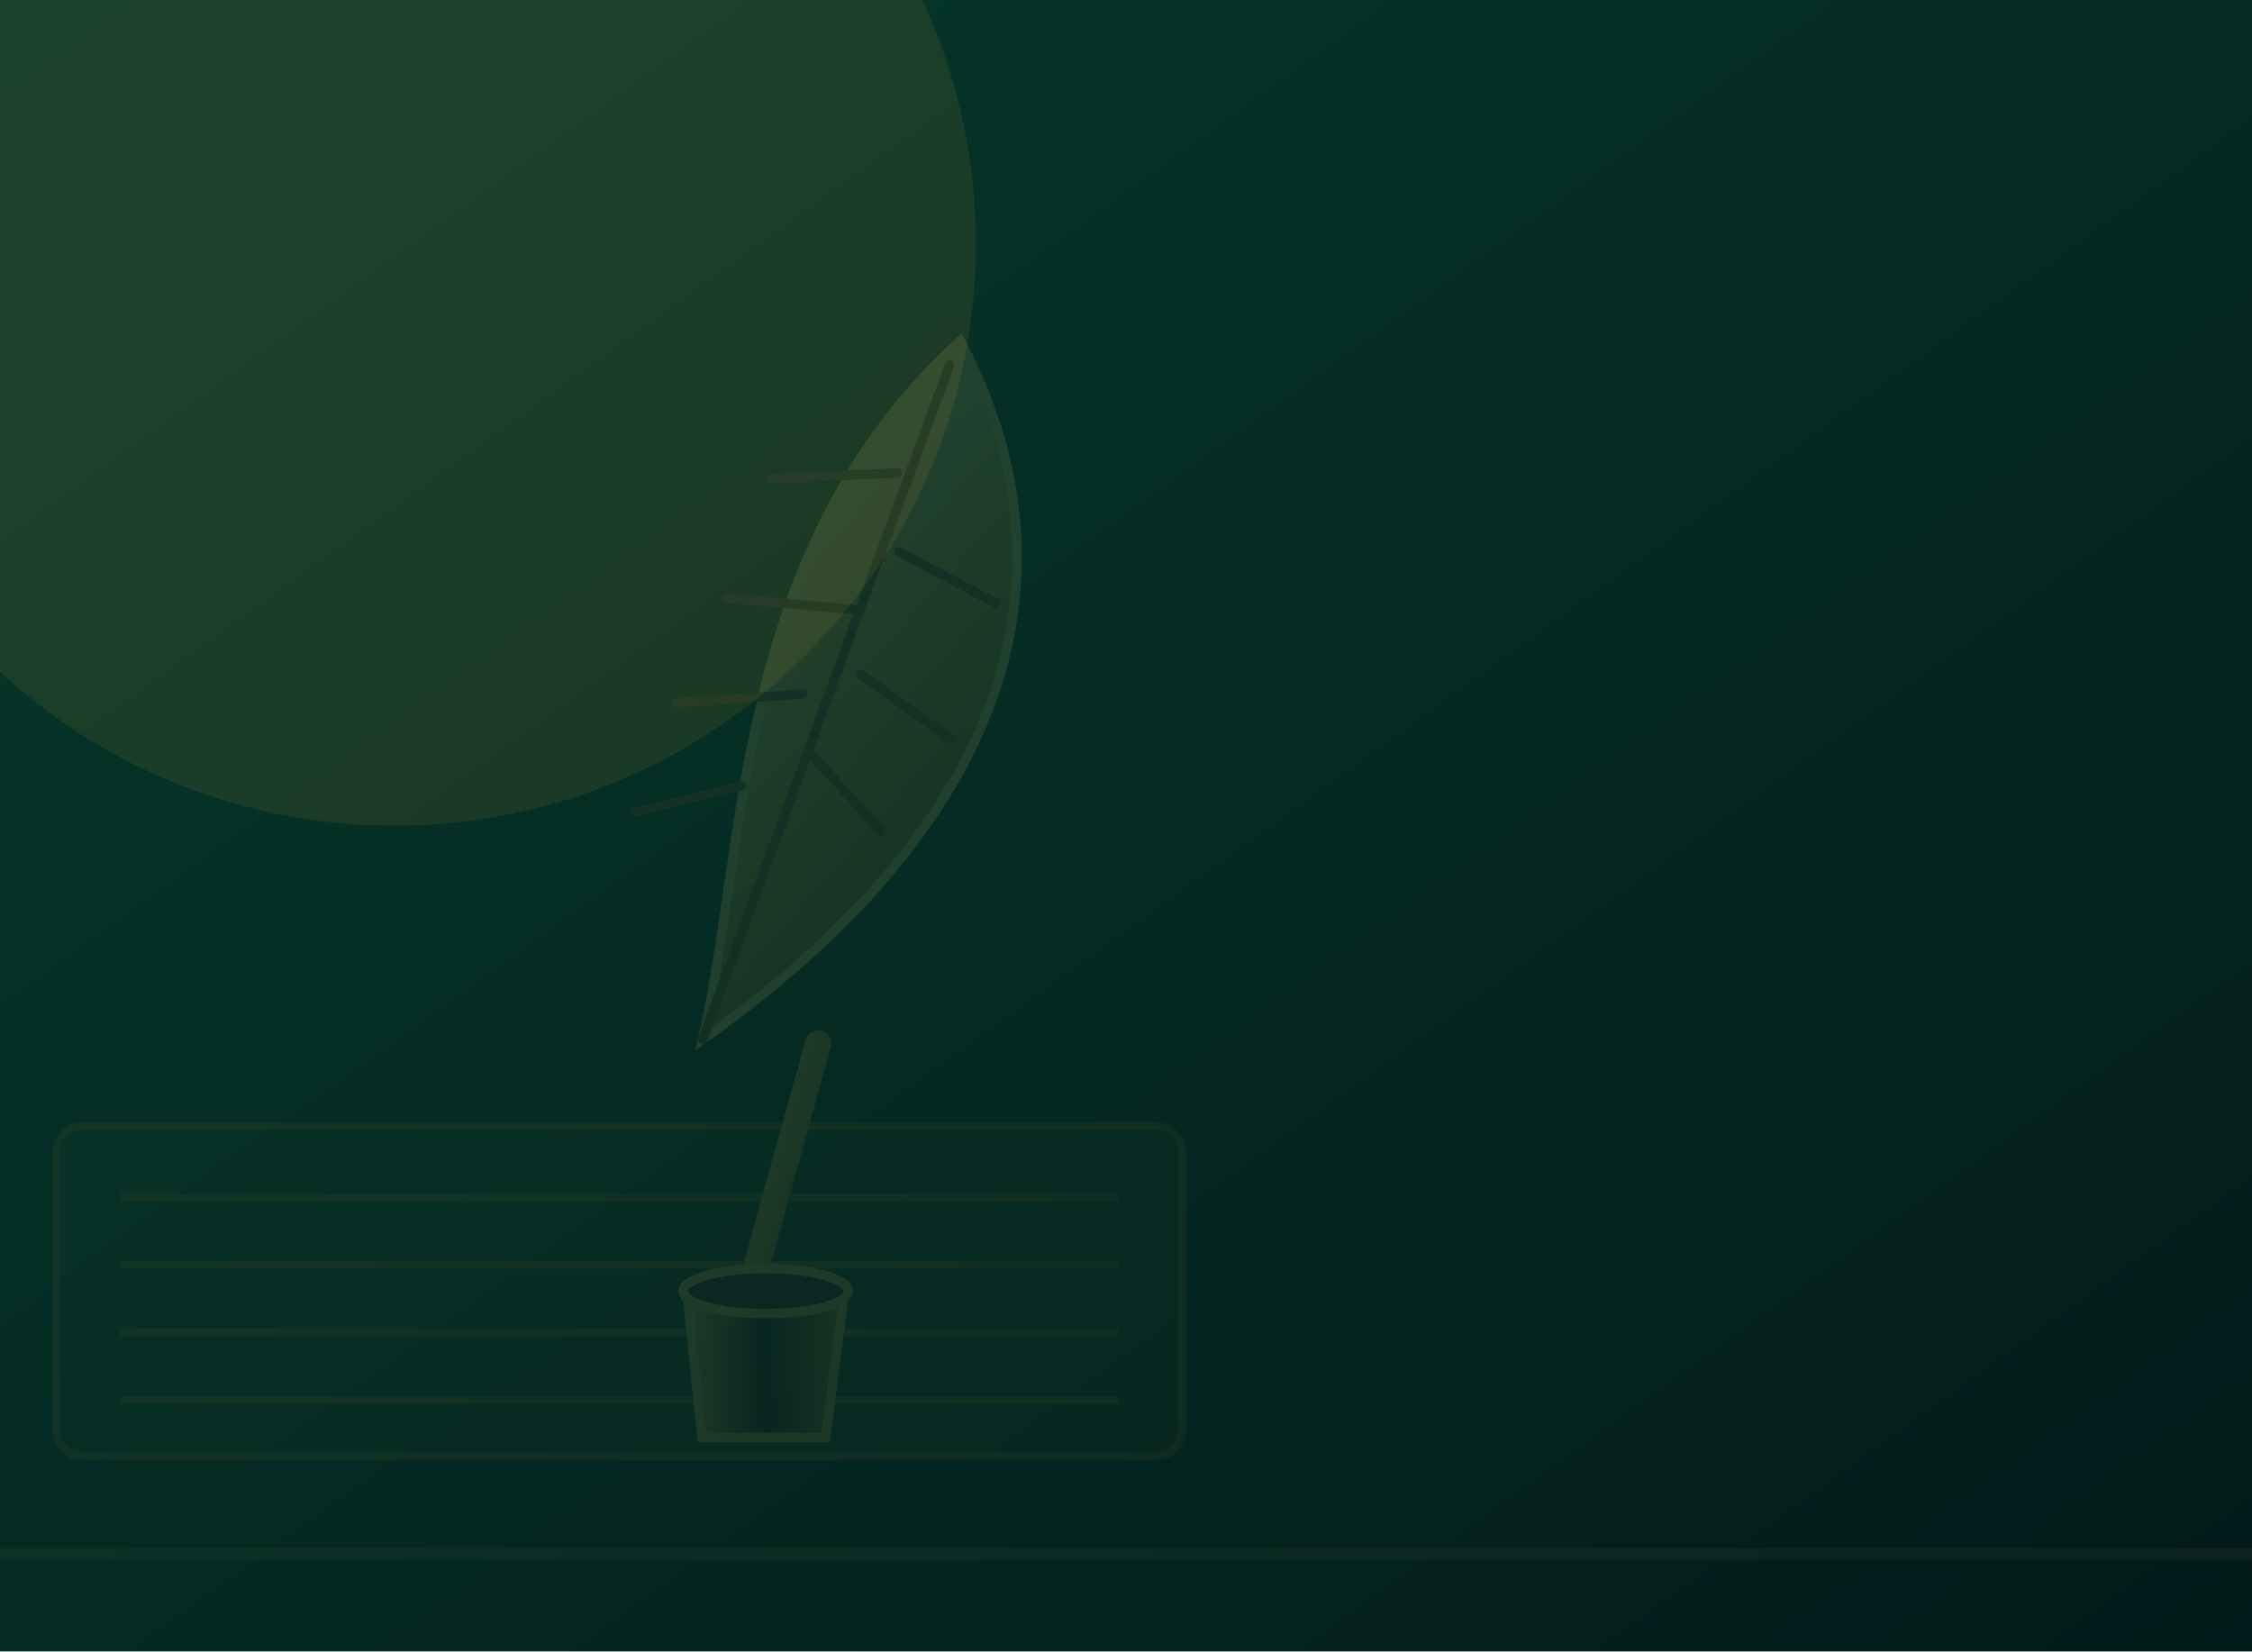
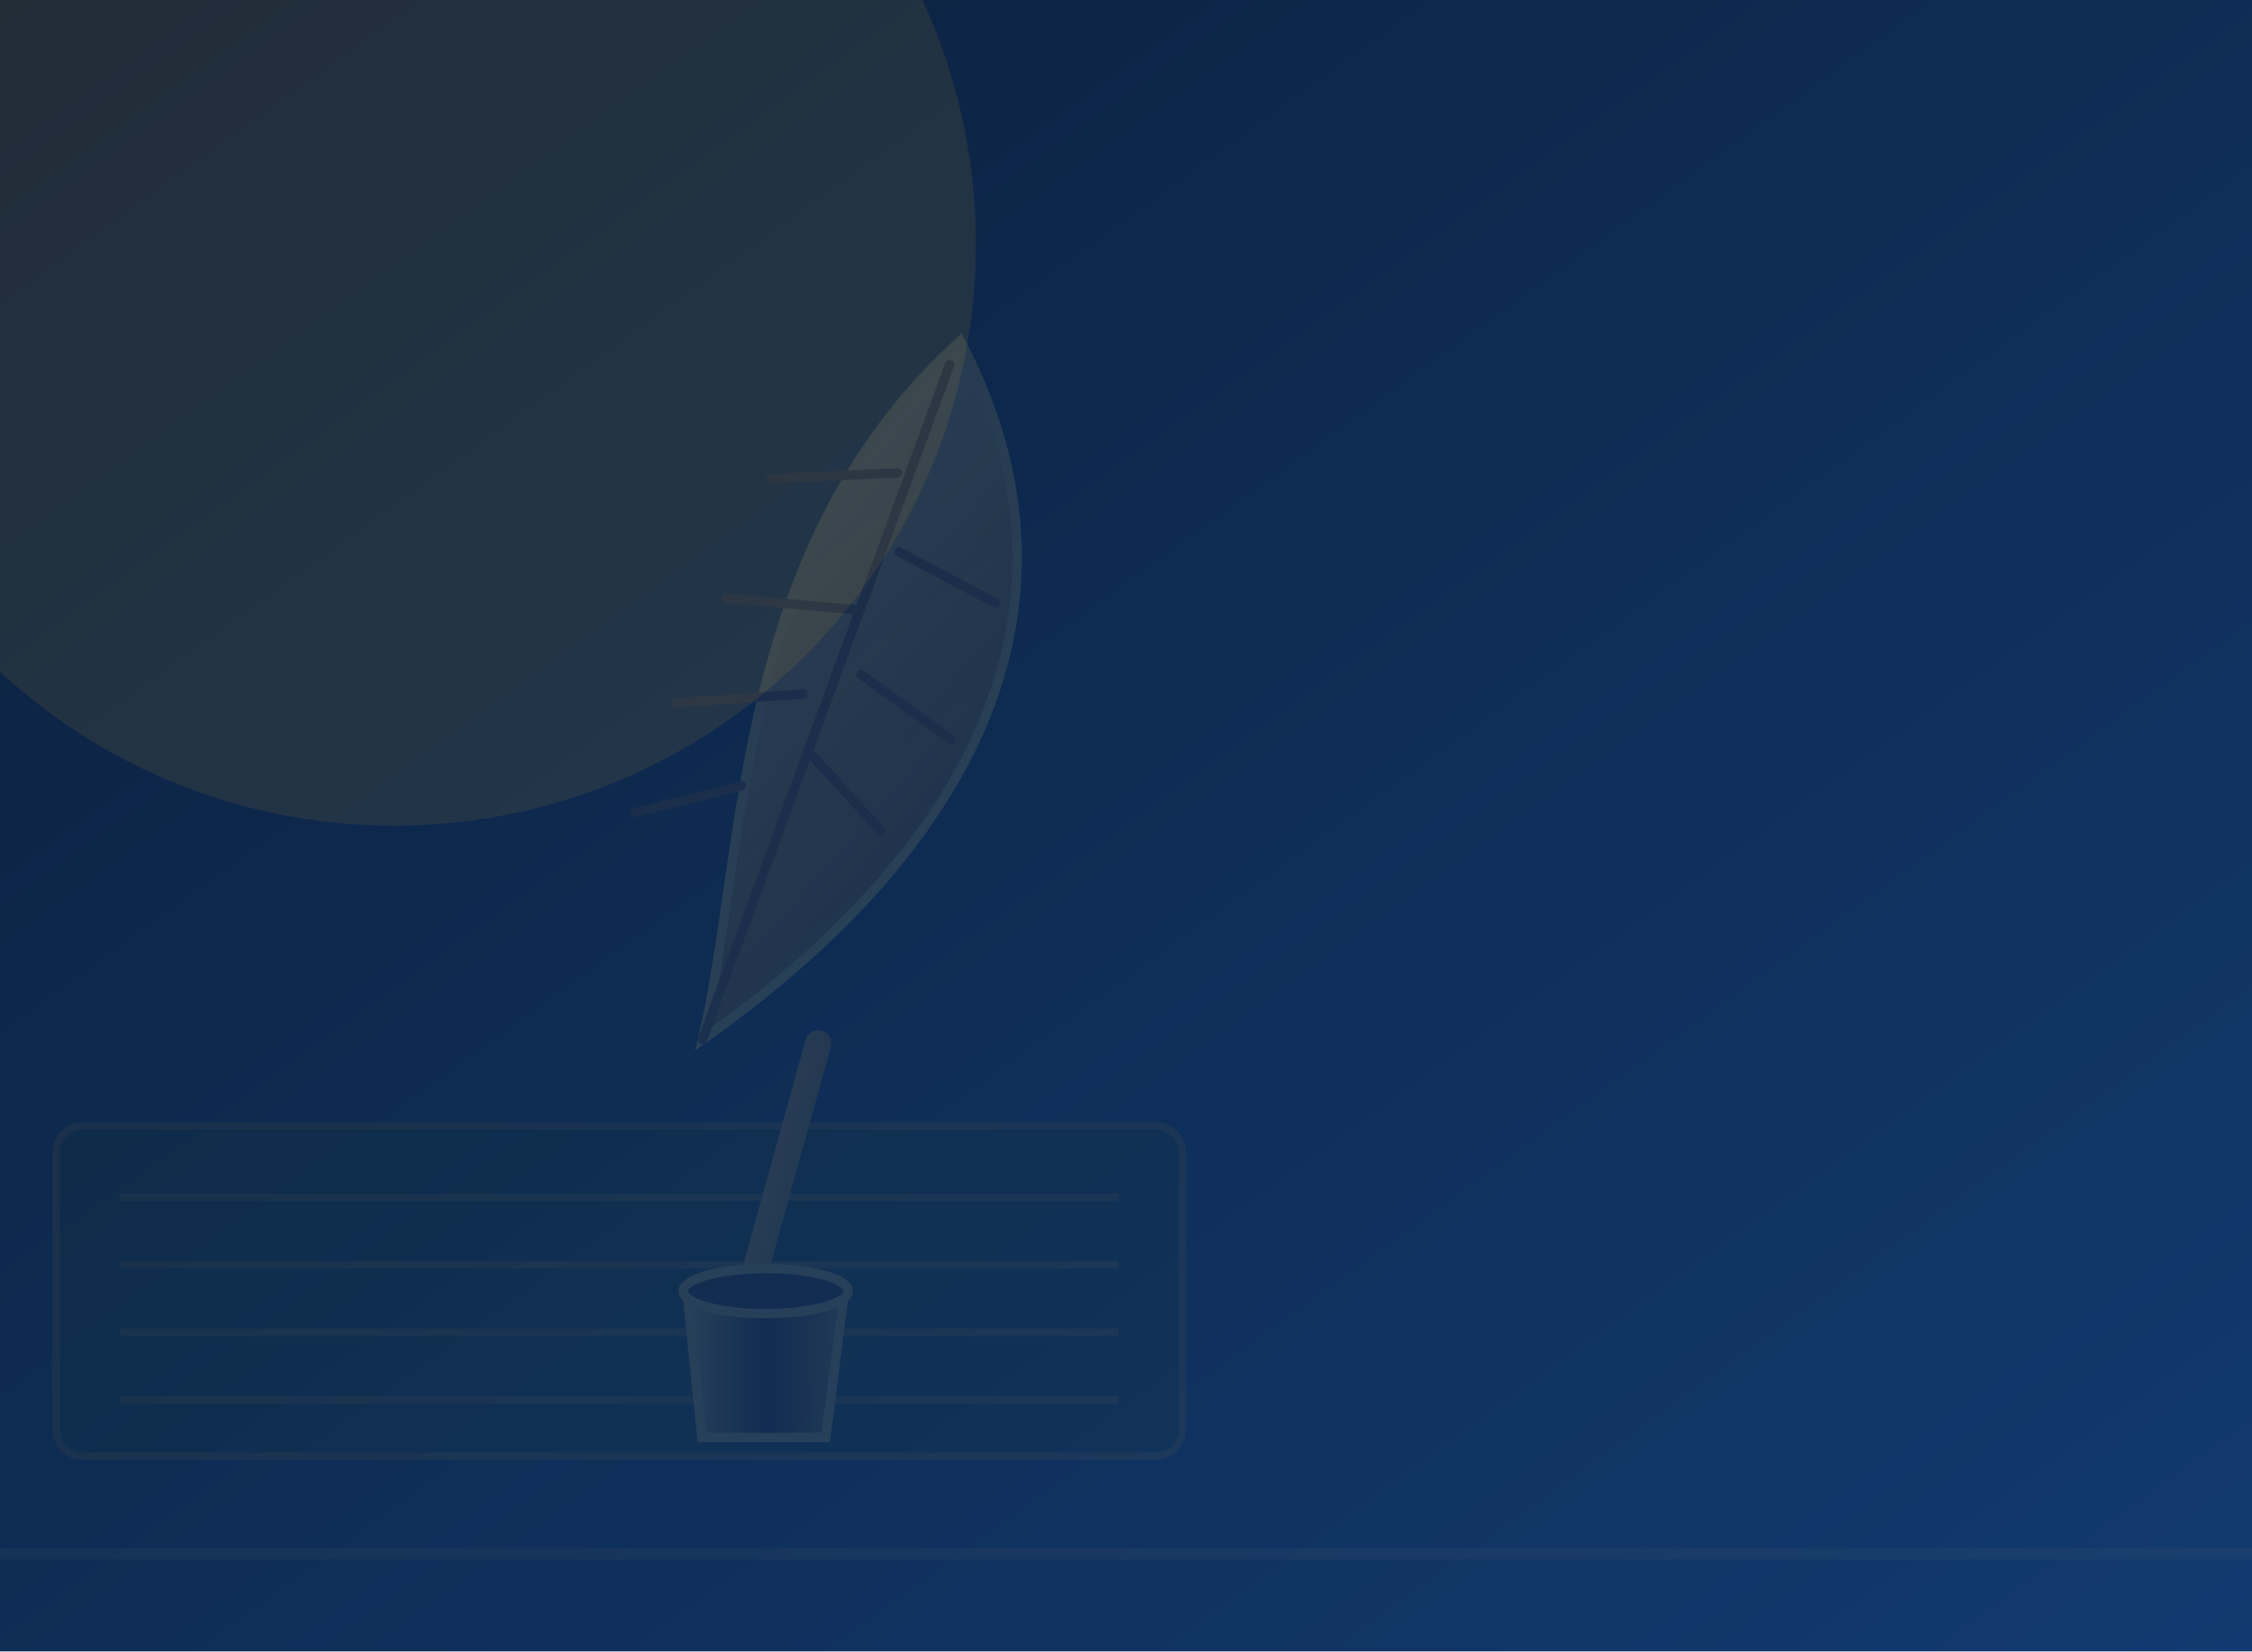
<svg xmlns="http://www.w3.org/2000/svg" viewBox="0 0 600 440">
  <defs>
    <linearGradient id="bg" x2="1" y2="1">
-       <stop stop-color="#063a2c" />
-       <stop offset="1" stop-color="#031b1a" />
+       <stop stop-color="#0B1F3A" />
+       <stop offset="1" stop-color="#123A70" />
    </linearGradient>
    <linearGradient id="feather" x2="1" y2="1">
      <stop stop-color="#fff0a1" />
      <stop offset=".45" stop-color="#d8a43c" />
      <stop offset="1" stop-color="#8a551e" />
    </linearGradient>
    <linearGradient id="ink">
      <stop stop-color="#e2bd5a" />
      <stop offset=".5" stop-color="#201b15" />
      <stop offset="1" stop-color="#b78b36" />
    </linearGradient>
  </defs>
  <rect width="600" height="440" fill="url(#bg)" />
  <circle cx="105" cy="65" r="155" fill="#c38d26" opacity=".12" />
  <g opacity="0.12">
    <g fill="#173b2d" stroke="#9e782f" stroke-opacity=".7" stroke-width="2">
      <rect x="15" y="300" width="300" height="88" rx="7" />
      <path d="M32 319h266M32 337h266M32 355h266M32 373h266" />
    </g>
    <g transform="rotate(24 205 205)">
      <path d="M205 80C262 125 268 194 218 278C208 226 172 155 205 80Z" fill="url(#feather)" stroke="#f1d36d" stroke-width="2.5" />
      <path d="M205 87L218 278M204 119l-30 15m39 4 29 2m-34 17-32 11m41 4 29 6m-41 5-30 16m39-2 25 11m-39 4-23 18" fill="none" stroke="#7d4d1f" stroke-width="2.5" stroke-linecap="round" />
    </g>
    <path d="M218 278l-18 65" stroke="url(#feather)" stroke-width="7" stroke-linecap="round" />
    <path d="M183 344h42l-5 39h-33z" fill="url(#ink)" stroke="#e1bb58" stroke-width="2.5" />
    <ellipse cx="204" cy="344" rx="22" ry="6" fill="#302317" stroke="#e1bb58" stroke-width="2.5" />
    <path d="M0 414h600" stroke="#d9b957" stroke-opacity=".35" stroke-width="3" />
  </g>
</svg>
